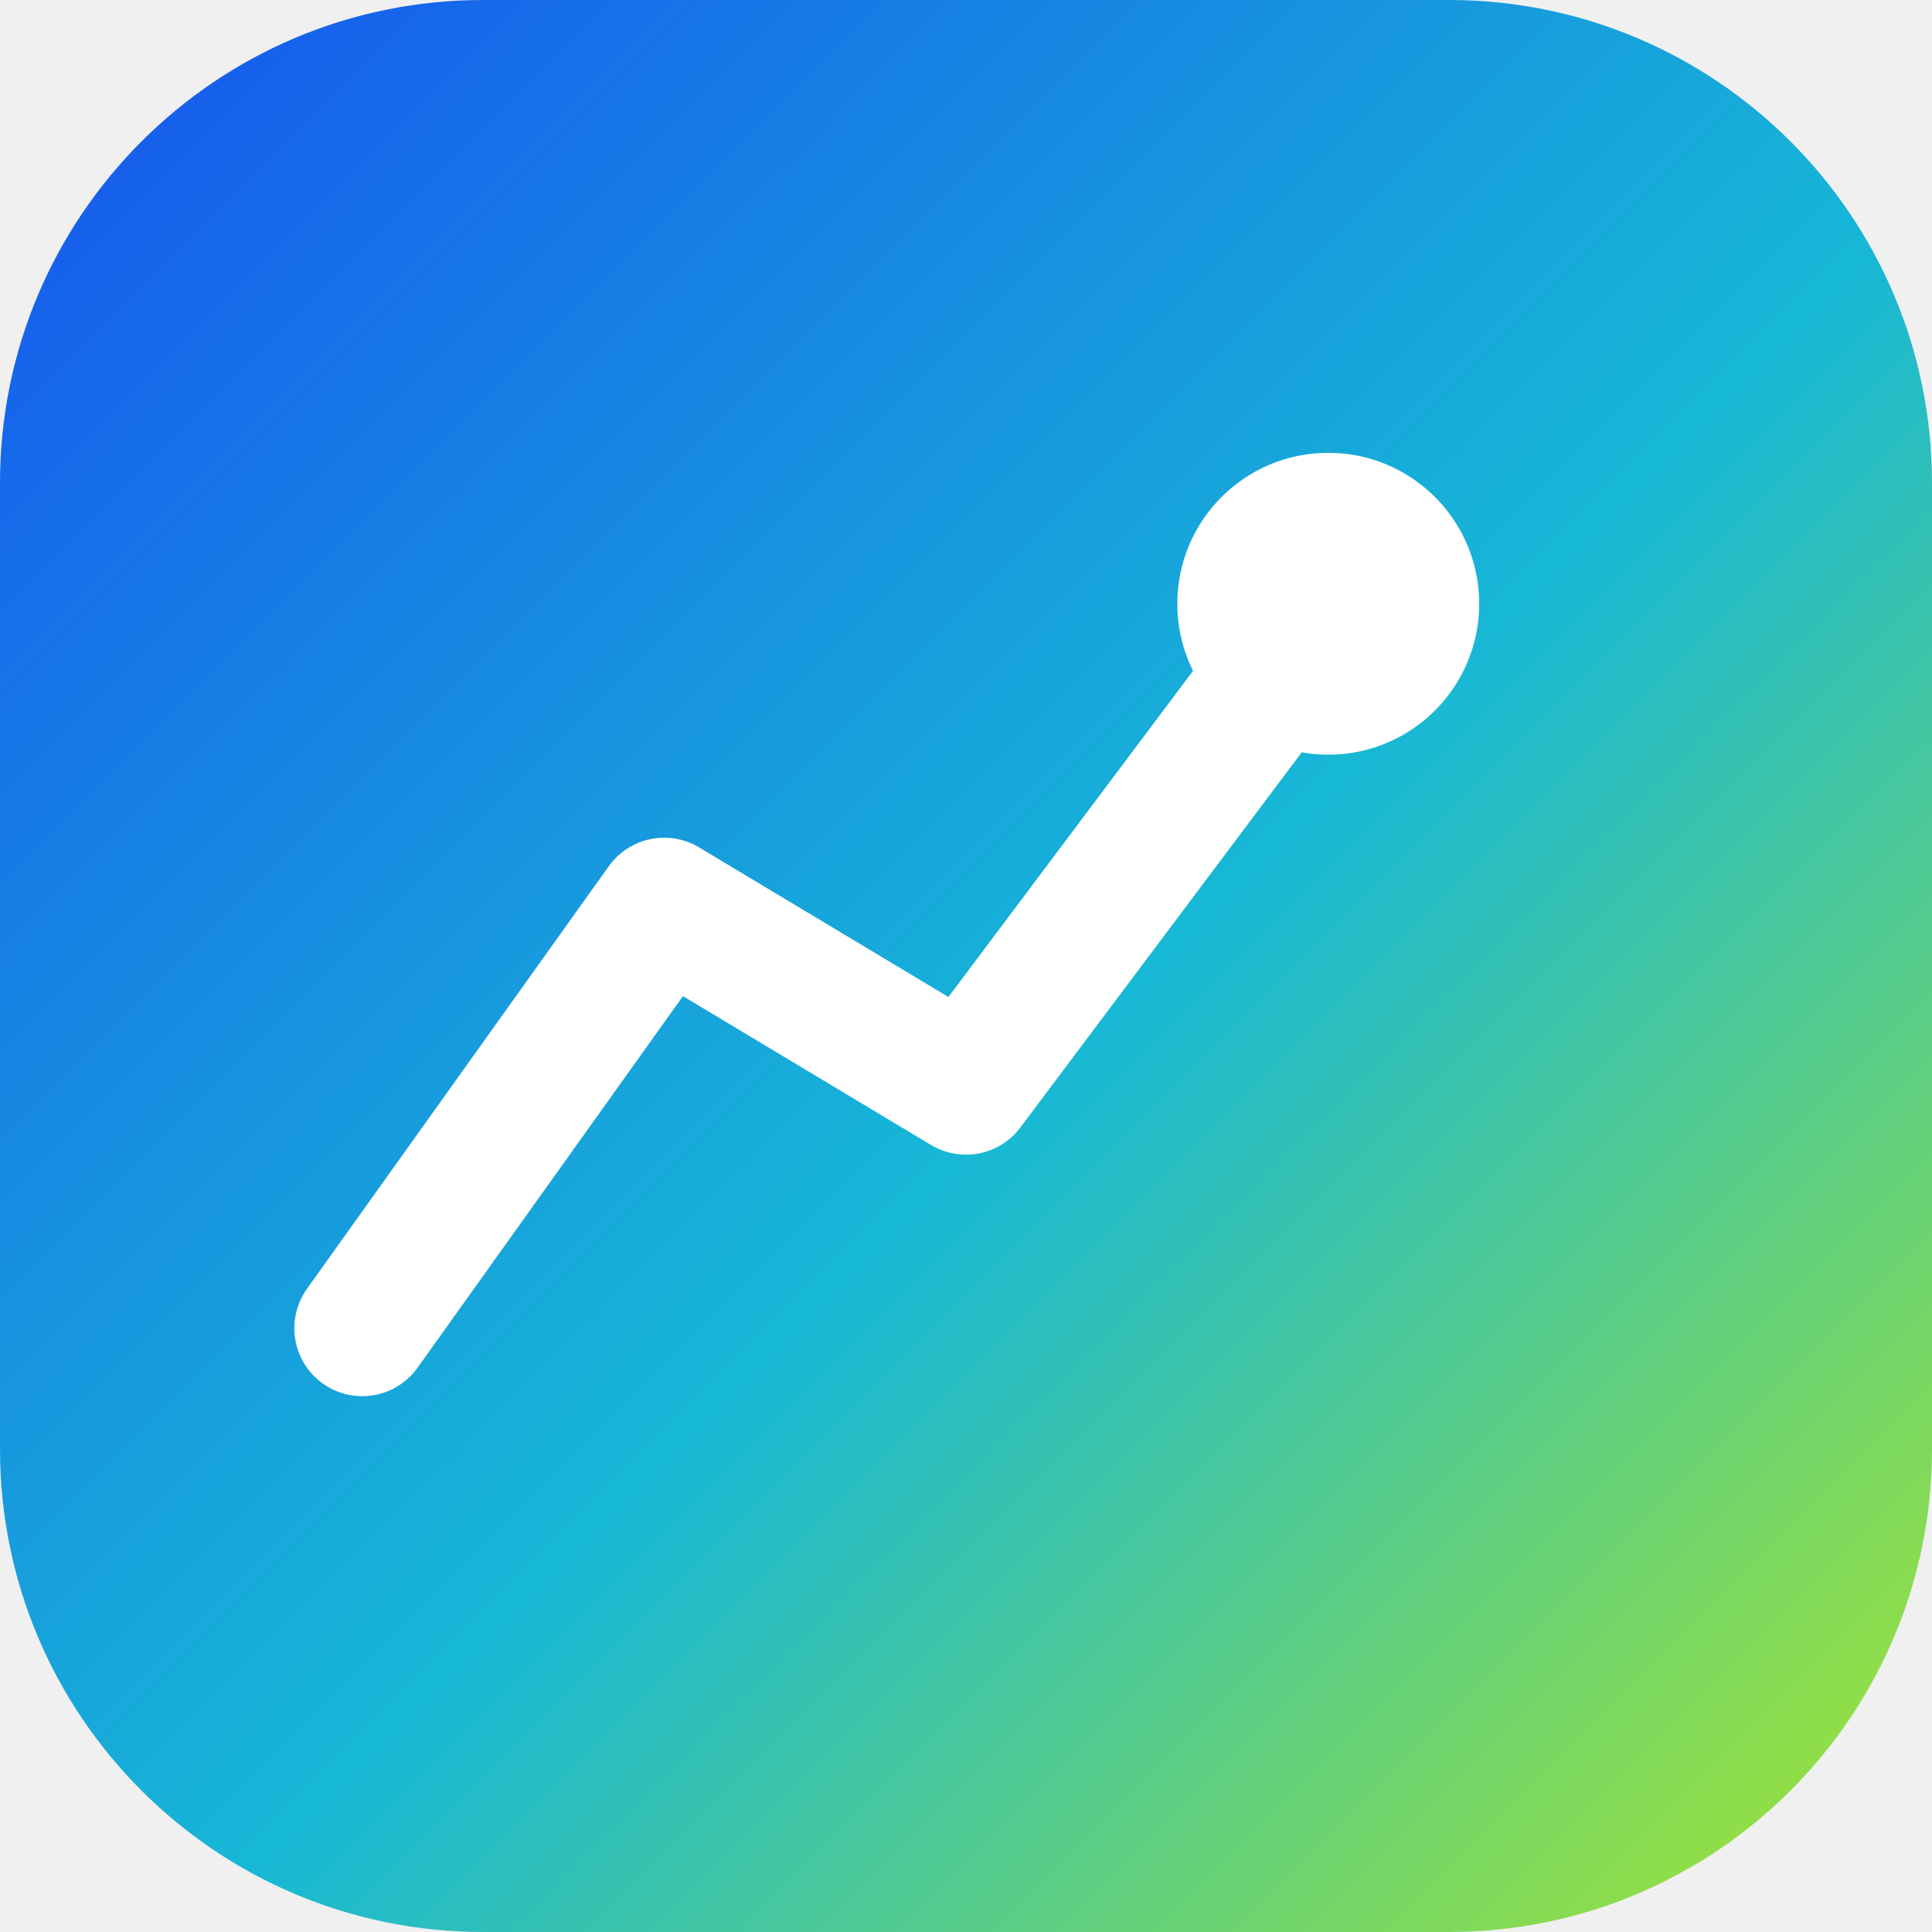
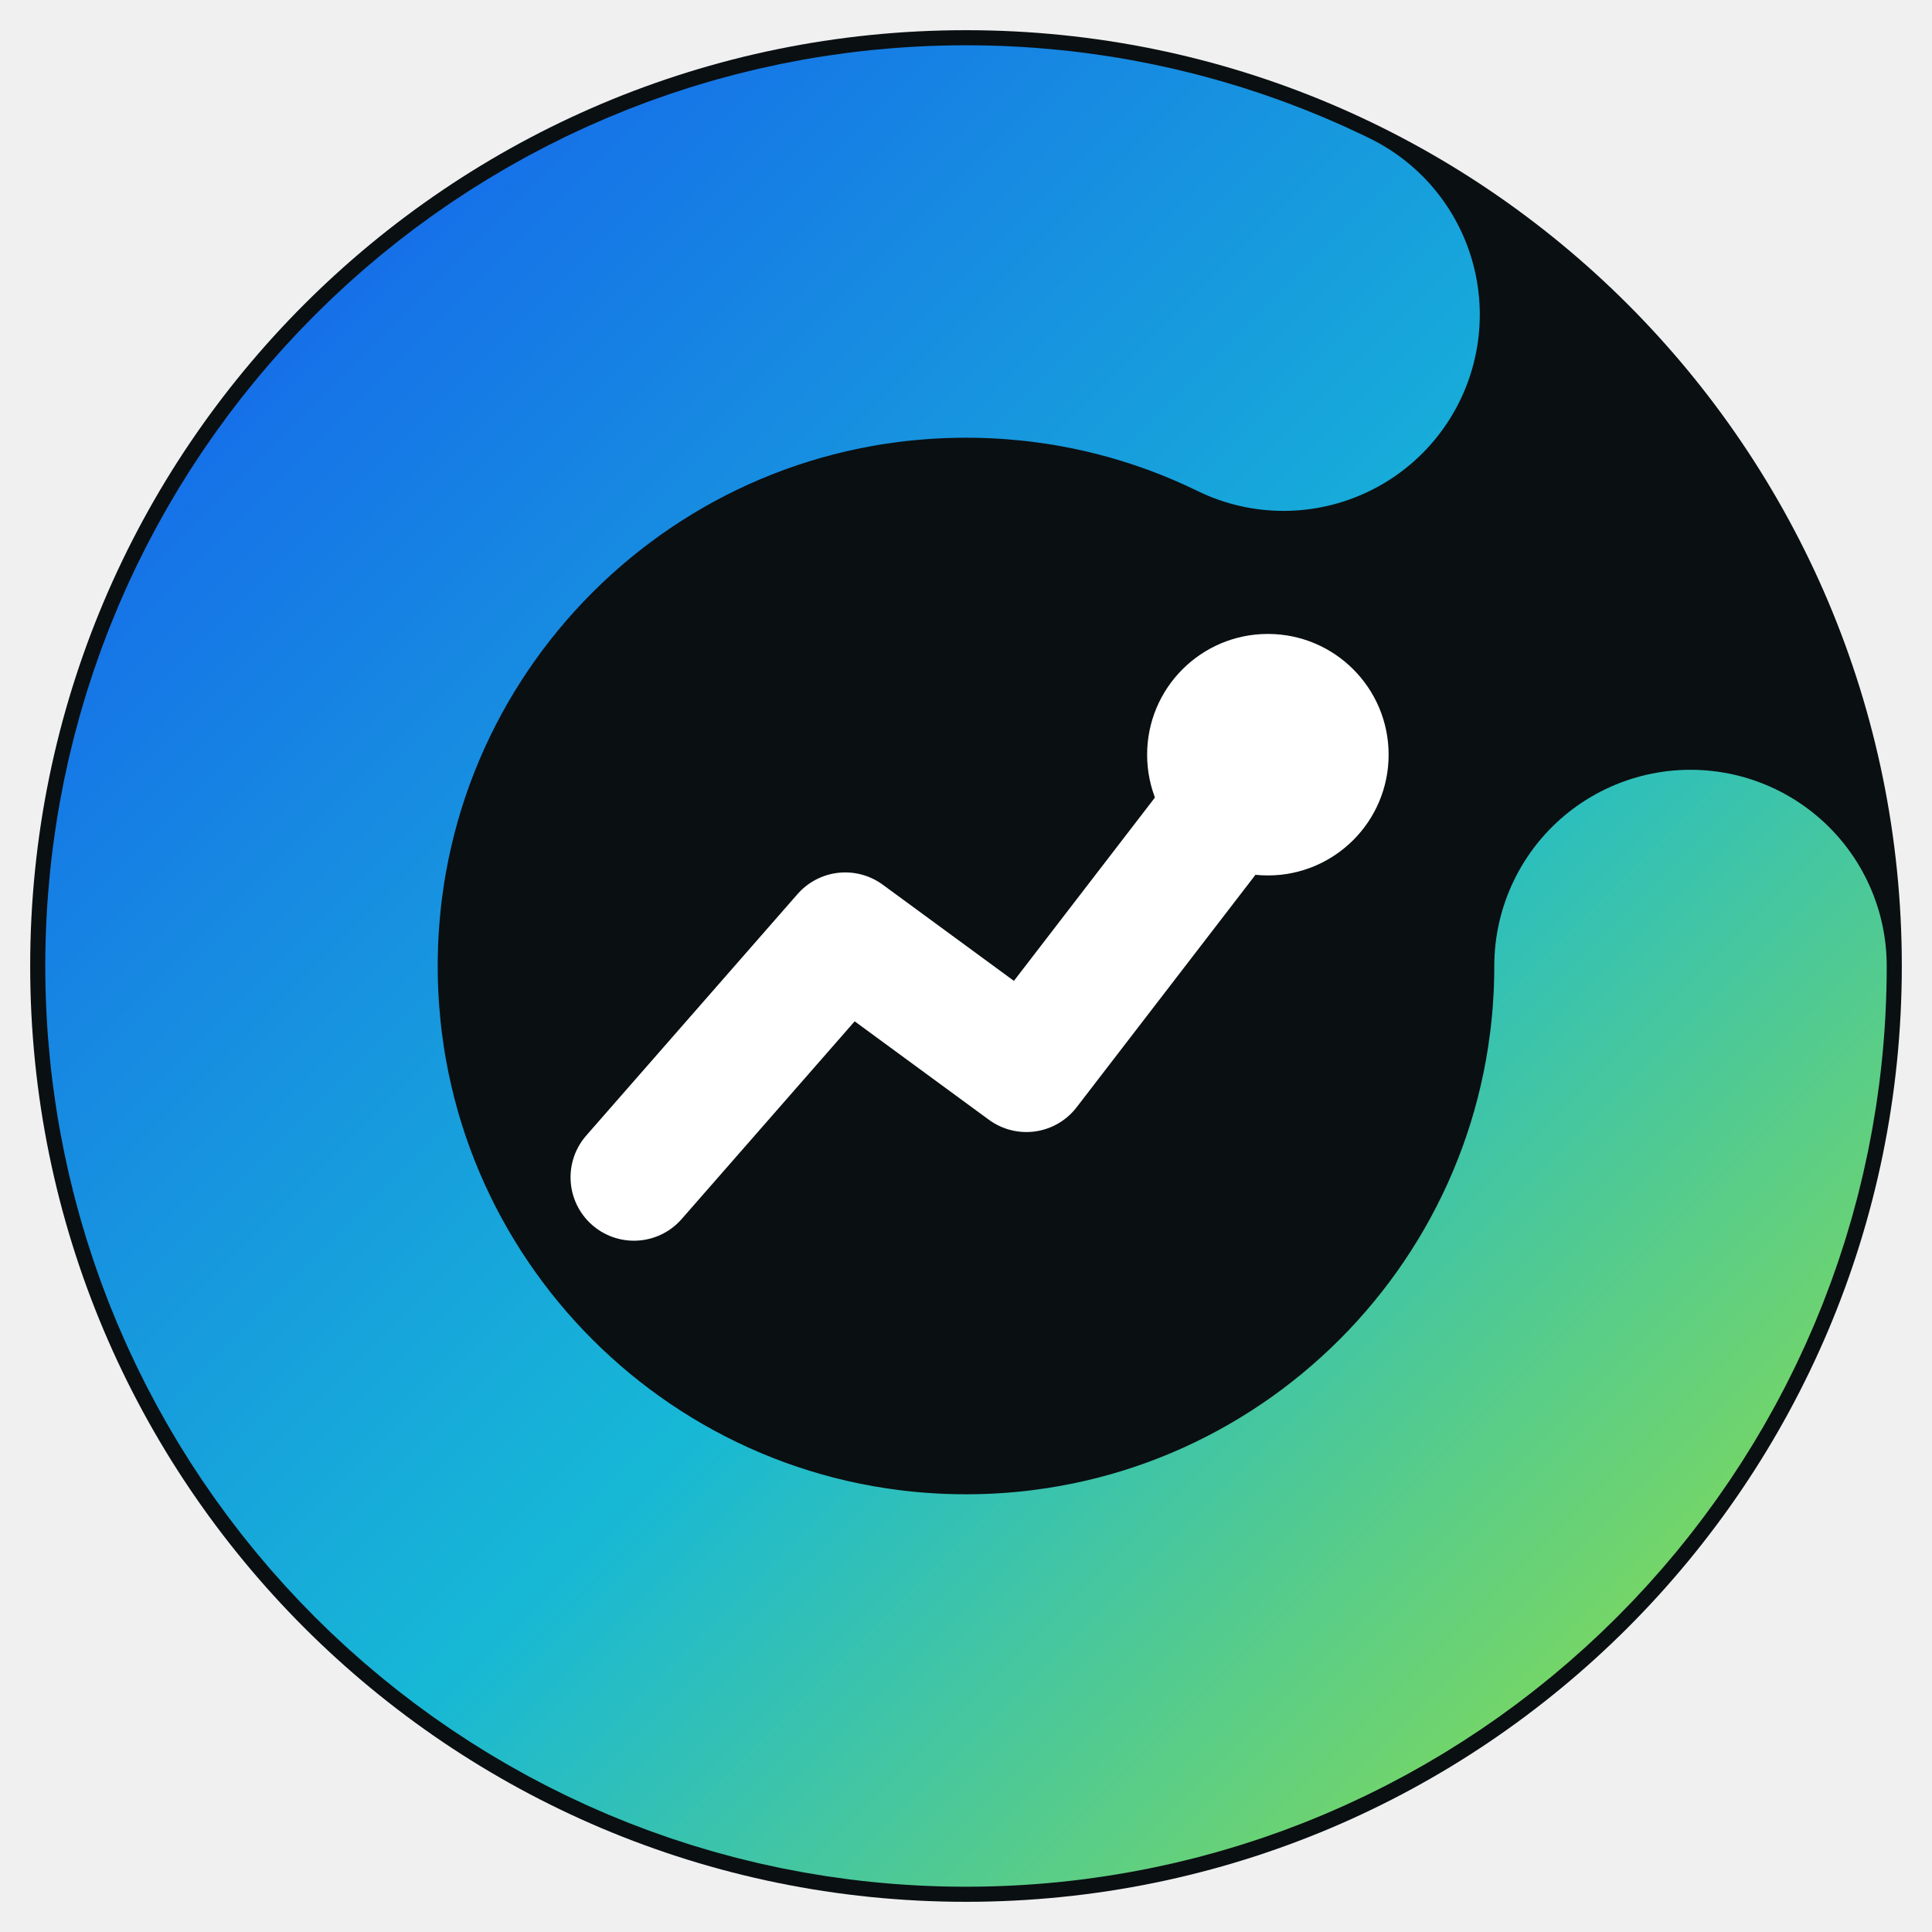
<svg xmlns="http://www.w3.org/2000/svg" viewBox="0 0 32 32" fill="none">
  <defs>
    <linearGradient id="g" x1="0" y1="0" x2="32" y2="32" gradientUnits="userSpaceOnUse">
      <stop offset="0%" stop-color="#1652F0" />
      <stop offset="55%" stop-color="#17B8D6" />
      <stop offset="100%" stop-color="#A8E62B" />
    </linearGradient>
  </defs>
-   <rect width="32" height="32" rx="8" fill="url(#g)" />
-   <polyline points="6,22 11,15 16,18 22,10" stroke="white" stroke-width="2.25" stroke-linecap="round" stroke-linejoin="round" fill="none" />
-   <circle cx="22" cy="10" r="2.5" fill="white" />
+   <circle cx="16" cy="16" r="15.5" fill="#0a0f12" />
+   <circle cx="16" cy="16" r="12" fill="none" stroke="url(#g)" stroke-width="6.5" stroke-linecap="round" stroke-dasharray="62 14" />
+   <polyline points="10.5,19.5 14,15.5 17,17.7 21,12.5" stroke="white" stroke-width="2.1" stroke-linecap="round" stroke-linejoin="round" fill="none" />
+   <circle cx="21" cy="12.5" r="2" fill="white" />
</svg>
